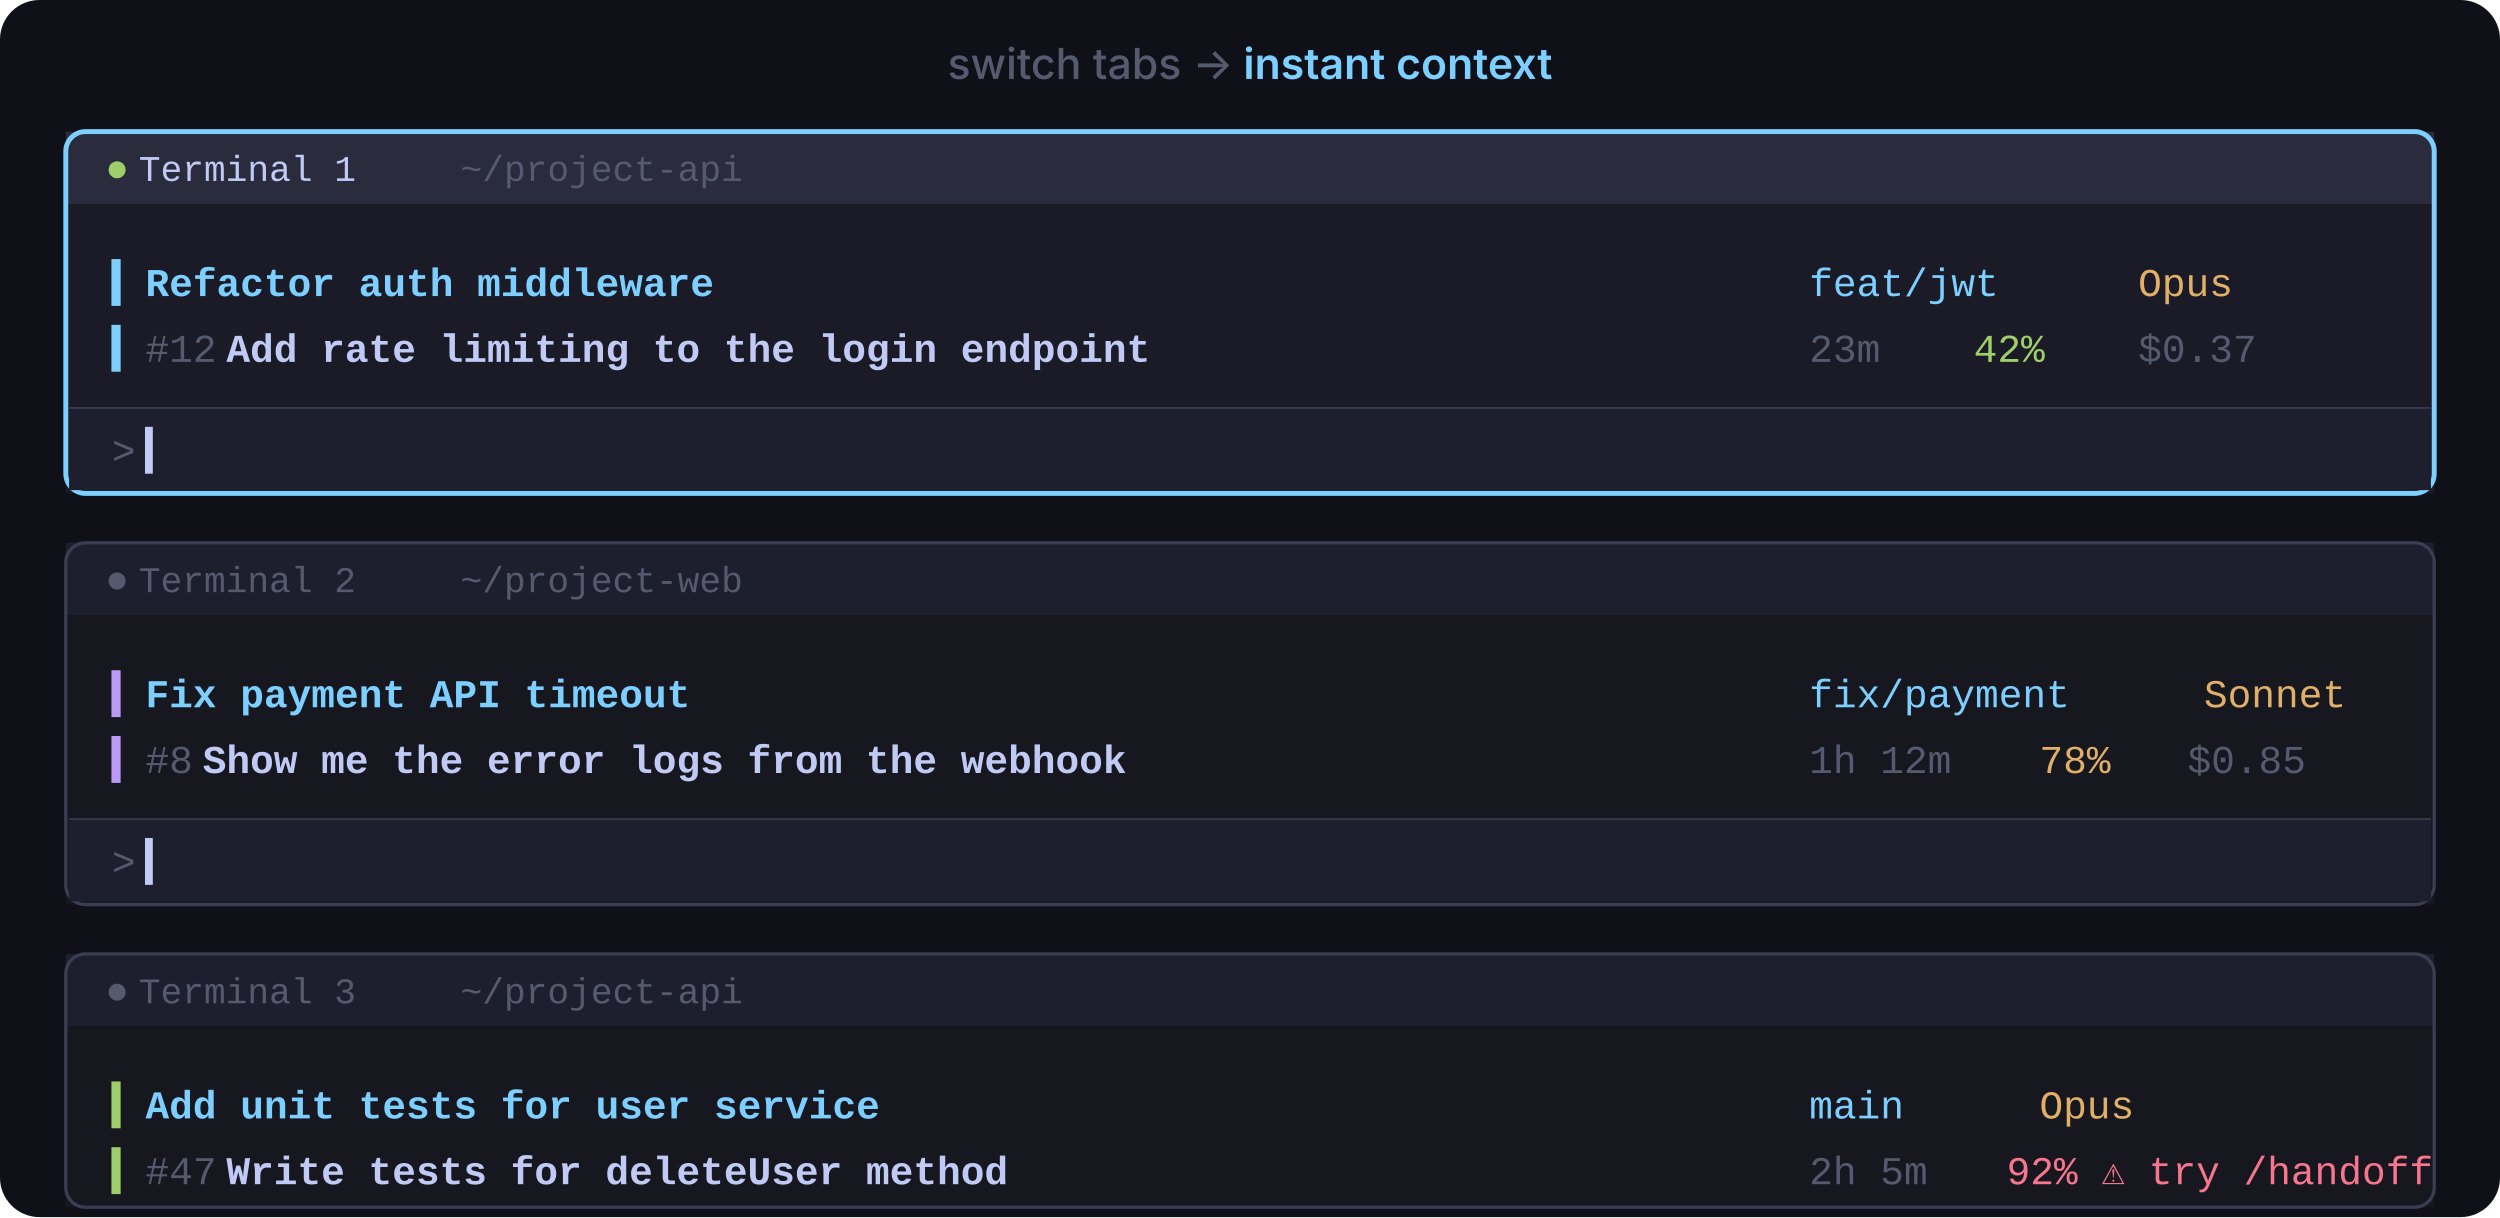
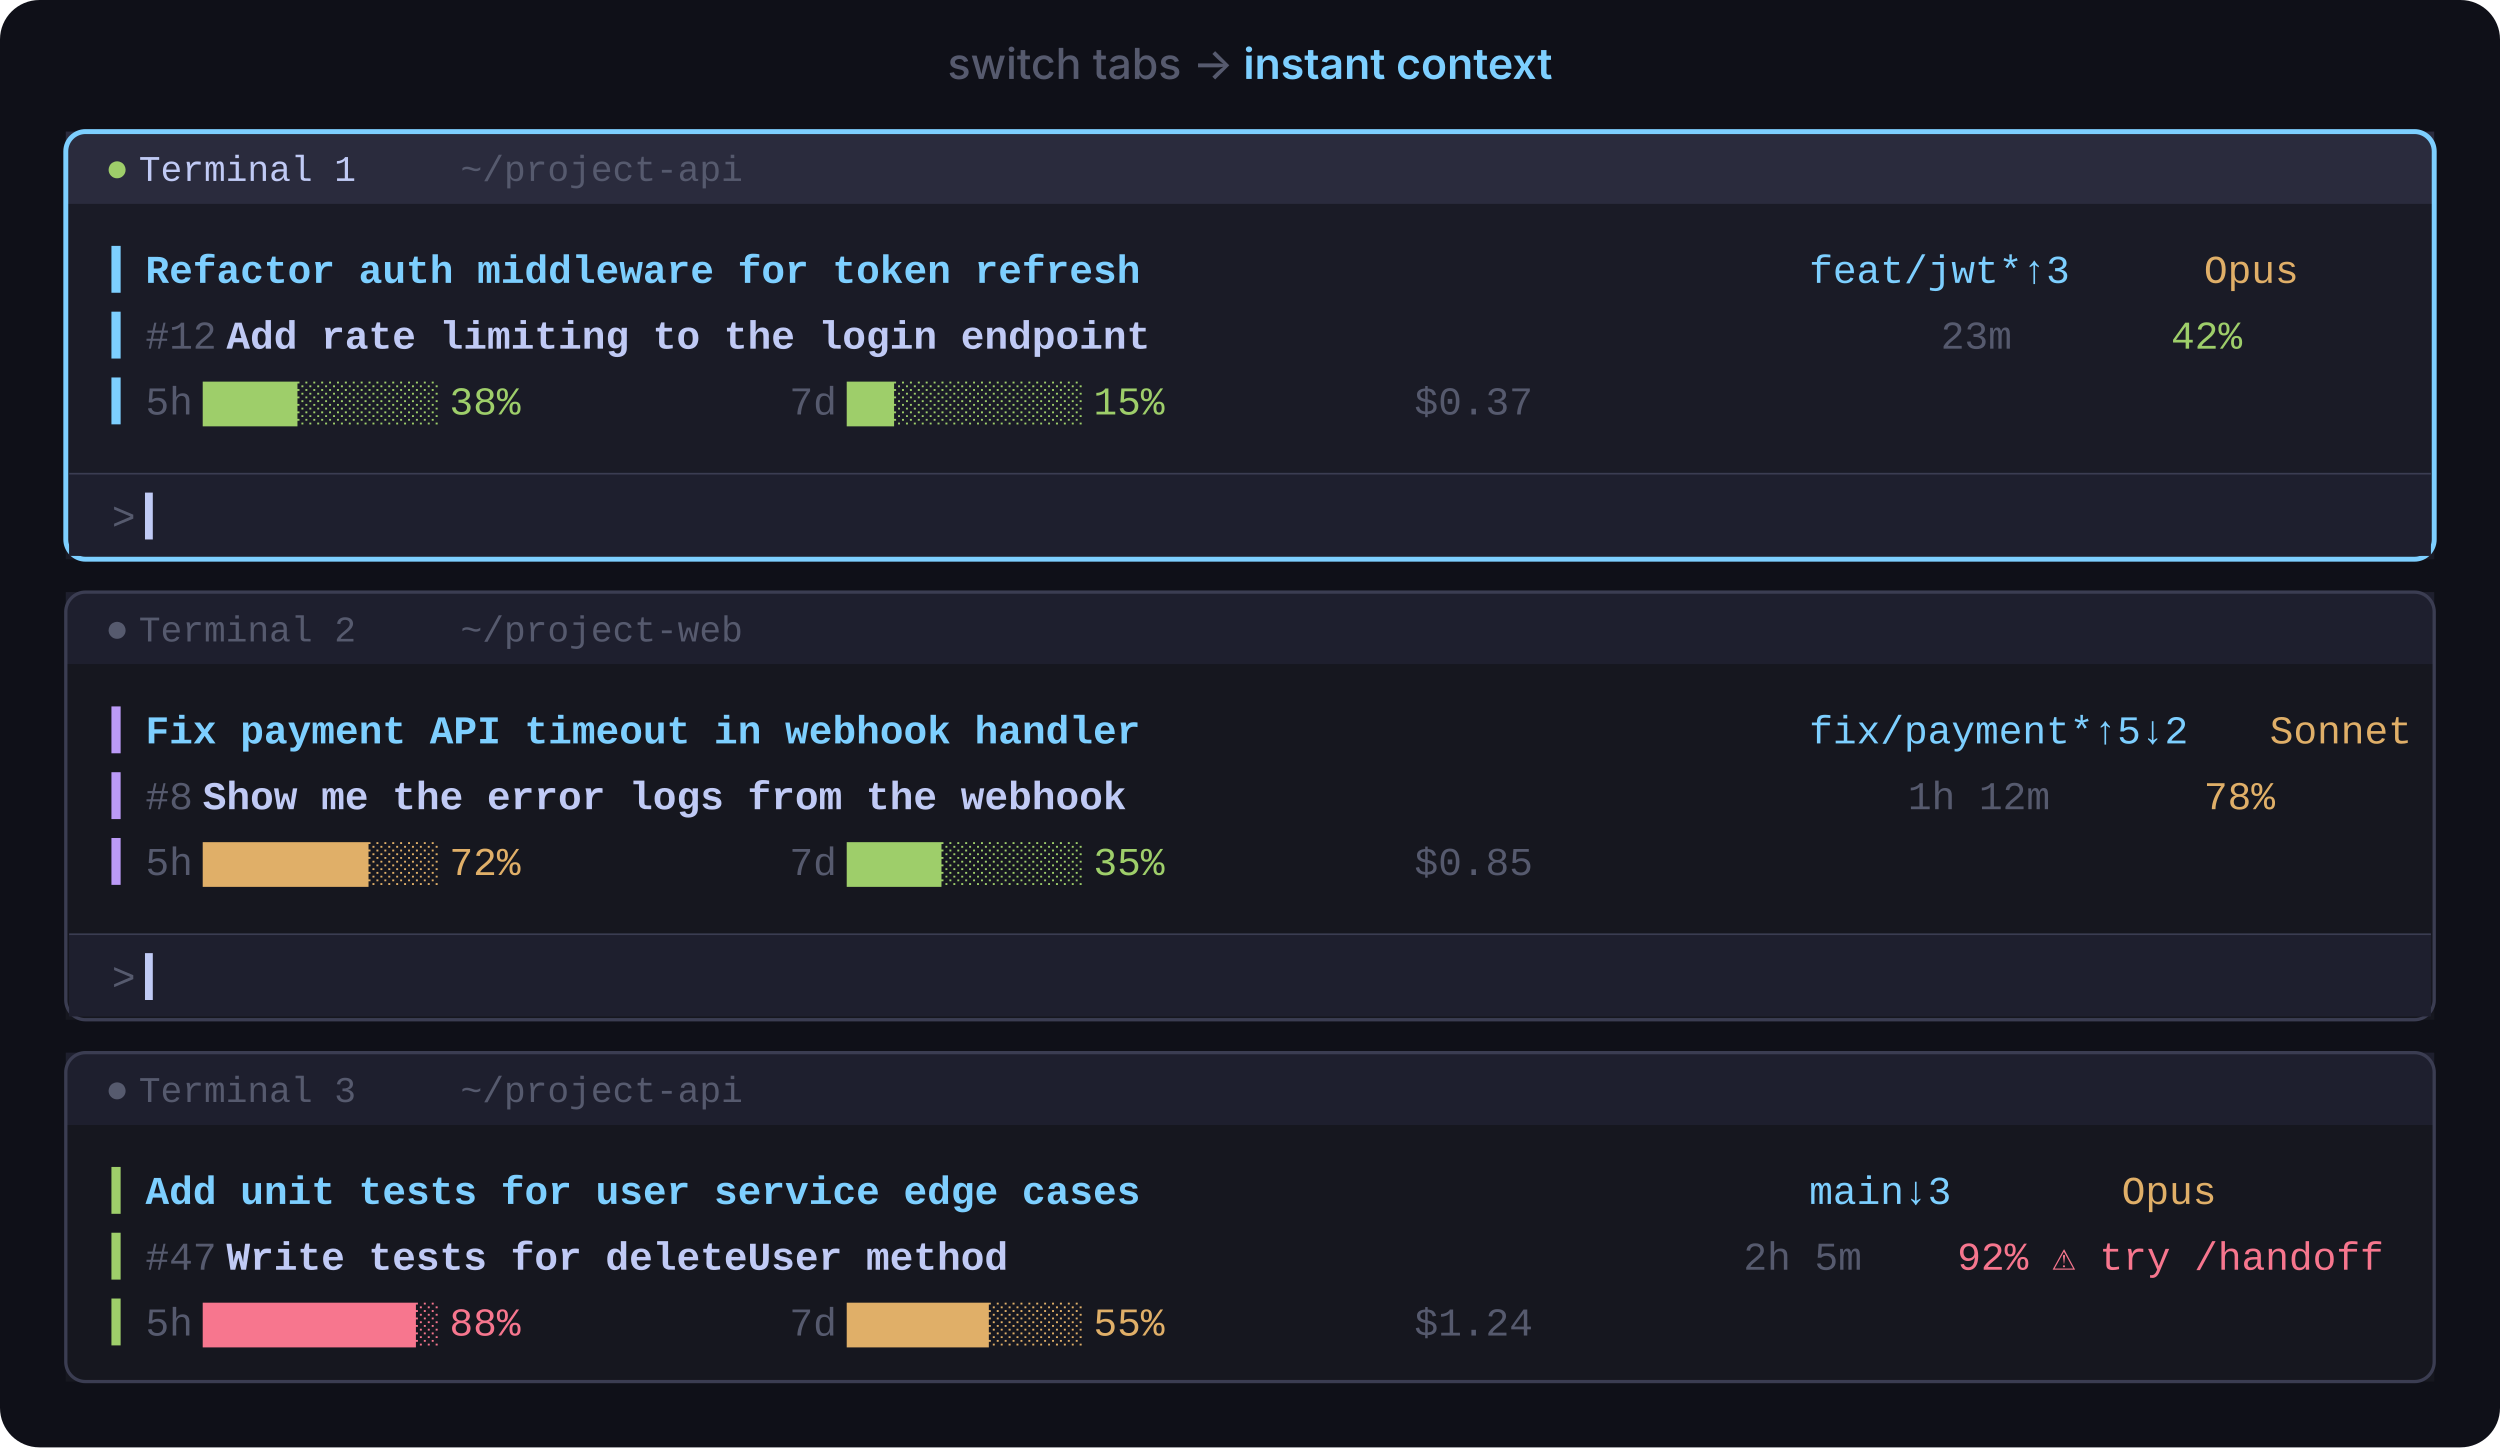
- <svg xmlns="http://www.w3.org/2000/svg" width="760" height="370" viewBox="0 0 760 370">
+ <svg xmlns="http://www.w3.org/2000/svg" width="760" height="440" viewBox="0 0 760 440">
  <defs>
    <style>
      .bg { fill: #1a1b26; }
      .bg-dim { fill: #16171f; }
      .frame { fill: none; stroke: #3b3d52; stroke-width: 1; }
      .frame-active { fill: none; stroke: #7dcfff; stroke-width: 1.5; }
      .dim { fill: #565a6e; font-family: 'Menlo', 'Consolas', 'Courier New', monospace; font-size: 12px; }
      .text { fill: #c0caf5; font-family: 'Menlo', 'Consolas', 'Courier New', monospace; font-size: 12px; }
      .text-bold { fill: #c0caf5; font-family: 'Menlo', 'Consolas', 'Courier New', monospace; font-size: 12px; font-weight: bold; }
      .cyan { fill: #7dcfff; font-family: 'Menlo', 'Consolas', 'Courier New', monospace; font-size: 12px; }
      .cyan-bold { fill: #7dcfff; font-family: 'Menlo', 'Consolas', 'Courier New', monospace; font-size: 12px; font-weight: bold; }
      .yellow { fill: #e0af68; font-family: 'Menlo', 'Consolas', 'Courier New', monospace; font-size: 12px; }
      .green { fill: #9ece6a; font-family: 'Menlo', 'Consolas', 'Courier New', monospace; font-size: 12px; }
      .red { fill: #f7768e; font-family: 'Menlo', 'Consolas', 'Courier New', monospace; font-size: 12px; }
      .magenta { fill: #bb9af7; font-family: 'Menlo', 'Consolas', 'Courier New', monospace; font-size: 12px; }
      .prompt-bg { fill: #1e1f2e; }
      .cursor { fill: #c0caf5; }
      .tab-bg { fill: #1e1f2e; }
      .tab-active-bg { fill: #2a2b3d; }
      .label { fill: #565a6e; font-family: 'SF Pro Display', 'Helvetica Neue', sans-serif; font-size: 13px; font-weight: 500; }
      .label-accent { fill: #7dcfff; font-family: 'SF Pro Display', 'Helvetica Neue', sans-serif; font-size: 13px; font-weight: 600; }
    </style>
  </defs>
-   <rect fill="#0f1018" width="760" height="370" rx="12" />
+   <rect fill="#0f1018" width="760" height="440" rx="12" />
  <text x="380" y="24" text-anchor="middle">
    <tspan class="label">switch tabs → </tspan>
    <tspan class="label-accent">instant context</tspan>
  </text>
  <g transform="translate(20, 40)">
    <rect class="tab-active-bg" x="0" y="0" width="720" height="22" rx="6 6 0 0" />
    <text y="15">
      <tspan class="green" x="12">● </tspan>
      <tspan class="text" style="font-size:11px">Terminal 1</tspan>
      <tspan class="dim" x="120" style="font-size:11px">~/project-api</tspan>
    </text>
-     <rect class="bg" x="0" y="22" width="720" height="88" rx="0 0 6 6" />
-     <rect class="frame-active" x="0" y="0" width="720" height="110" rx="6" />
-     <text y="50">
+     <rect class="bg" x="0" y="22" width="720" height="108" rx="0 0 6 6" />
+     <rect class="frame-active" x="0" y="0" width="720" height="130" rx="6" />
+     <text y="46">
      <tspan class="cyan" x="14"> ▍ </tspan>
-       <tspan class="cyan-bold">Refactor auth middleware</tspan>
-       <tspan class="cyan" x="530">feat/jwt</tspan>
-       <tspan class="yellow" x="630">Opus</tspan>
+       <tspan class="cyan-bold">Refactor auth middleware for token refresh</tspan>
+       <tspan class="cyan" x="530">feat/jwt*↑3</tspan>
+       <tspan class="yellow" x="650">Opus</tspan>
    </text>
-     <text y="70">
+     <text y="66">
      <tspan class="cyan" x="14"> ▍ </tspan>
      <tspan class="dim">#12  </tspan>
      <tspan class="text-bold">Add rate limiting to the login endpoint</tspan>
-       <tspan class="dim" x="530">23m</tspan>
-       <tspan class="green" x="580">42%</tspan>
-       <tspan class="dim" x="630">$0.37</tspan>
+       <tspan class="dim" x="570">23m</tspan>
+       <tspan class="green" x="640">42%</tspan>
    </text>
-     <rect class="prompt-bg" x="1" y="84" width="718" height="25" rx="0 0 5 5" />
-     <line x1="1" y1="84" x2="719" y2="84" stroke="#3b3d52" stroke-width="0.5" />
-     <text y="101">
+     <text y="86">
+       <tspan class="cyan" x="14"> ▍ </tspan>
+       <tspan class="dim">5h </tspan>
+       <tspan class="green">████░░░░░░</tspan>
+       <tspan class="green"> 38%</tspan>
+       <tspan class="dim" x="220">7d </tspan>
+       <tspan class="green">██░░░░░░░░</tspan>
+       <tspan class="green"> 15%</tspan>
+       <tspan class="dim" x="410">$0.37</tspan>
+     </text>
+     <rect class="prompt-bg" x="1" y="104" width="718" height="25" rx="0 0 5 5" />
+     <line x1="1" y1="104" x2="719" y2="104" stroke="#3b3d52" stroke-width="0.5" />
+     <text y="121">
      <tspan class="dim" x="14"> &gt; </tspan>
      <tspan class="cursor">▎</tspan>
    </text>
  </g>
-   <g transform="translate(20, 165)">
+   <g transform="translate(20, 180)">
    <rect class="tab-bg" x="0" y="0" width="720" height="22" rx="6 6 0 0" />
    <text y="15">
      <tspan class="dim" x="12">● </tspan>
      <tspan class="dim" style="font-size:11px">Terminal 2</tspan>
      <tspan class="dim" x="120" style="font-size:11px">~/project-web</tspan>
    </text>
-     <rect class="bg-dim" x="0" y="22" width="720" height="88" rx="0 0 6 6" />
-     <rect class="frame" x="0" y="0" width="720" height="110" rx="6" />
-     <text y="50">
+     <rect class="bg-dim" x="0" y="22" width="720" height="108" rx="0 0 6 6" />
+     <rect class="frame" x="0" y="0" width="720" height="130" rx="6" />
+     <text y="46">
      <tspan class="magenta" x="14"> ▍ </tspan>
-       <tspan class="cyan-bold">Fix payment API timeout</tspan>
-       <tspan class="cyan" x="530">fix/payment</tspan>
-       <tspan class="yellow" x="650">Sonnet</tspan>
+       <tspan class="cyan-bold">Fix payment API timeout in webhook handler</tspan>
+       <tspan class="cyan" x="530">fix/payment*↑5↓2</tspan>
+       <tspan class="yellow" x="670">Sonnet</tspan>
    </text>
-     <text y="70">
+     <text y="66">
      <tspan class="magenta" x="14"> ▍ </tspan>
      <tspan class="dim">#8  </tspan>
      <tspan class="text-bold">Show me the error logs from the webhook</tspan>
-       <tspan class="dim" x="530">1h 12m</tspan>
-       <tspan class="yellow" x="600">78%</tspan>
-       <tspan class="dim" x="645">$0.85</tspan>
+       <tspan class="dim" x="560">1h 12m</tspan>
+       <tspan class="yellow" x="650">78%</tspan>
    </text>
-     <rect class="prompt-bg" x="1" y="84" width="718" height="25" rx="0 0 5 5" />
-     <line x1="1" y1="84" x2="719" y2="84" stroke="#3b3d52" stroke-width="0.5" />
-     <text y="101">
+     <text y="86">
+       <tspan class="magenta" x="14"> ▍ </tspan>
+       <tspan class="dim">5h </tspan>
+       <tspan class="yellow">███████░░░</tspan>
+       <tspan class="yellow"> 72%</tspan>
+       <tspan class="dim" x="220">7d </tspan>
+       <tspan class="green">████░░░░░░</tspan>
+       <tspan class="green"> 35%</tspan>
+       <tspan class="dim" x="410">$0.85</tspan>
+     </text>
+     <rect class="prompt-bg" x="1" y="104" width="718" height="25" rx="0 0 5 5" />
+     <line x1="1" y1="104" x2="719" y2="104" stroke="#3b3d52" stroke-width="0.5" />
+     <text y="121">
      <tspan class="dim" x="14"> &gt; </tspan>
      <tspan class="cursor">▎</tspan>
    </text>
  </g>
-   <g transform="translate(20, 290)">
+   <g transform="translate(20, 320)">
    <rect class="tab-bg" x="0" y="0" width="720" height="22" rx="6 6 0 0" />
    <text y="15">
      <tspan class="dim" x="12">● </tspan>
      <tspan class="dim" style="font-size:11px">Terminal 3</tspan>
      <tspan class="dim" x="120" style="font-size:11px">~/project-api</tspan>
    </text>
-     <rect class="bg-dim" x="0" y="22" width="720" height="55" rx="0 0 6 6" />
-     <rect class="frame" x="0" y="0" width="720" height="77" rx="6" />
-     <text y="50">
+     <rect class="bg-dim" x="0" y="22" width="720" height="78" rx="0 0 6 6" />
+     <rect class="frame" x="0" y="0" width="720" height="100" rx="6" />
+     <text y="46">
      <tspan class="green" x="14"> ▍ </tspan>
-       <tspan class="cyan-bold">Add unit tests for user service</tspan>
-       <tspan class="cyan" x="530">main</tspan>
-       <tspan class="yellow" x="600">Opus</tspan>
+       <tspan class="cyan-bold">Add unit tests for user service edge cases</tspan>
+       <tspan class="cyan" x="530">main↓3</tspan>
+       <tspan class="yellow" x="625">Opus</tspan>
    </text>
-     <text y="70">
+     <text y="66">
      <tspan class="green" x="14"> ▍ </tspan>
      <tspan class="dim">#47  </tspan>
      <tspan class="text-bold">Write tests for deleteUser method</tspan>
-       <tspan class="dim" x="530">2h 5m</tspan>
-       <tspan class="red" x="590">92% ⚠ try /handoff</tspan>
+       <tspan class="dim" x="510">2h 5m</tspan>
+       <tspan class="red" x="575">92% ⚠ try /handoff</tspan>
+     </text>
+     <text y="86">
+       <tspan class="green" x="14"> ▍ </tspan>
+       <tspan class="dim">5h </tspan>
+       <tspan class="red">█████████░</tspan>
+       <tspan class="red"> 88%</tspan>
+       <tspan class="dim" x="220">7d </tspan>
+       <tspan class="yellow">██████░░░░</tspan>
+       <tspan class="yellow"> 55%</tspan>
+       <tspan class="dim" x="410">$1.24</tspan>
    </text>
  </g>
</svg>
